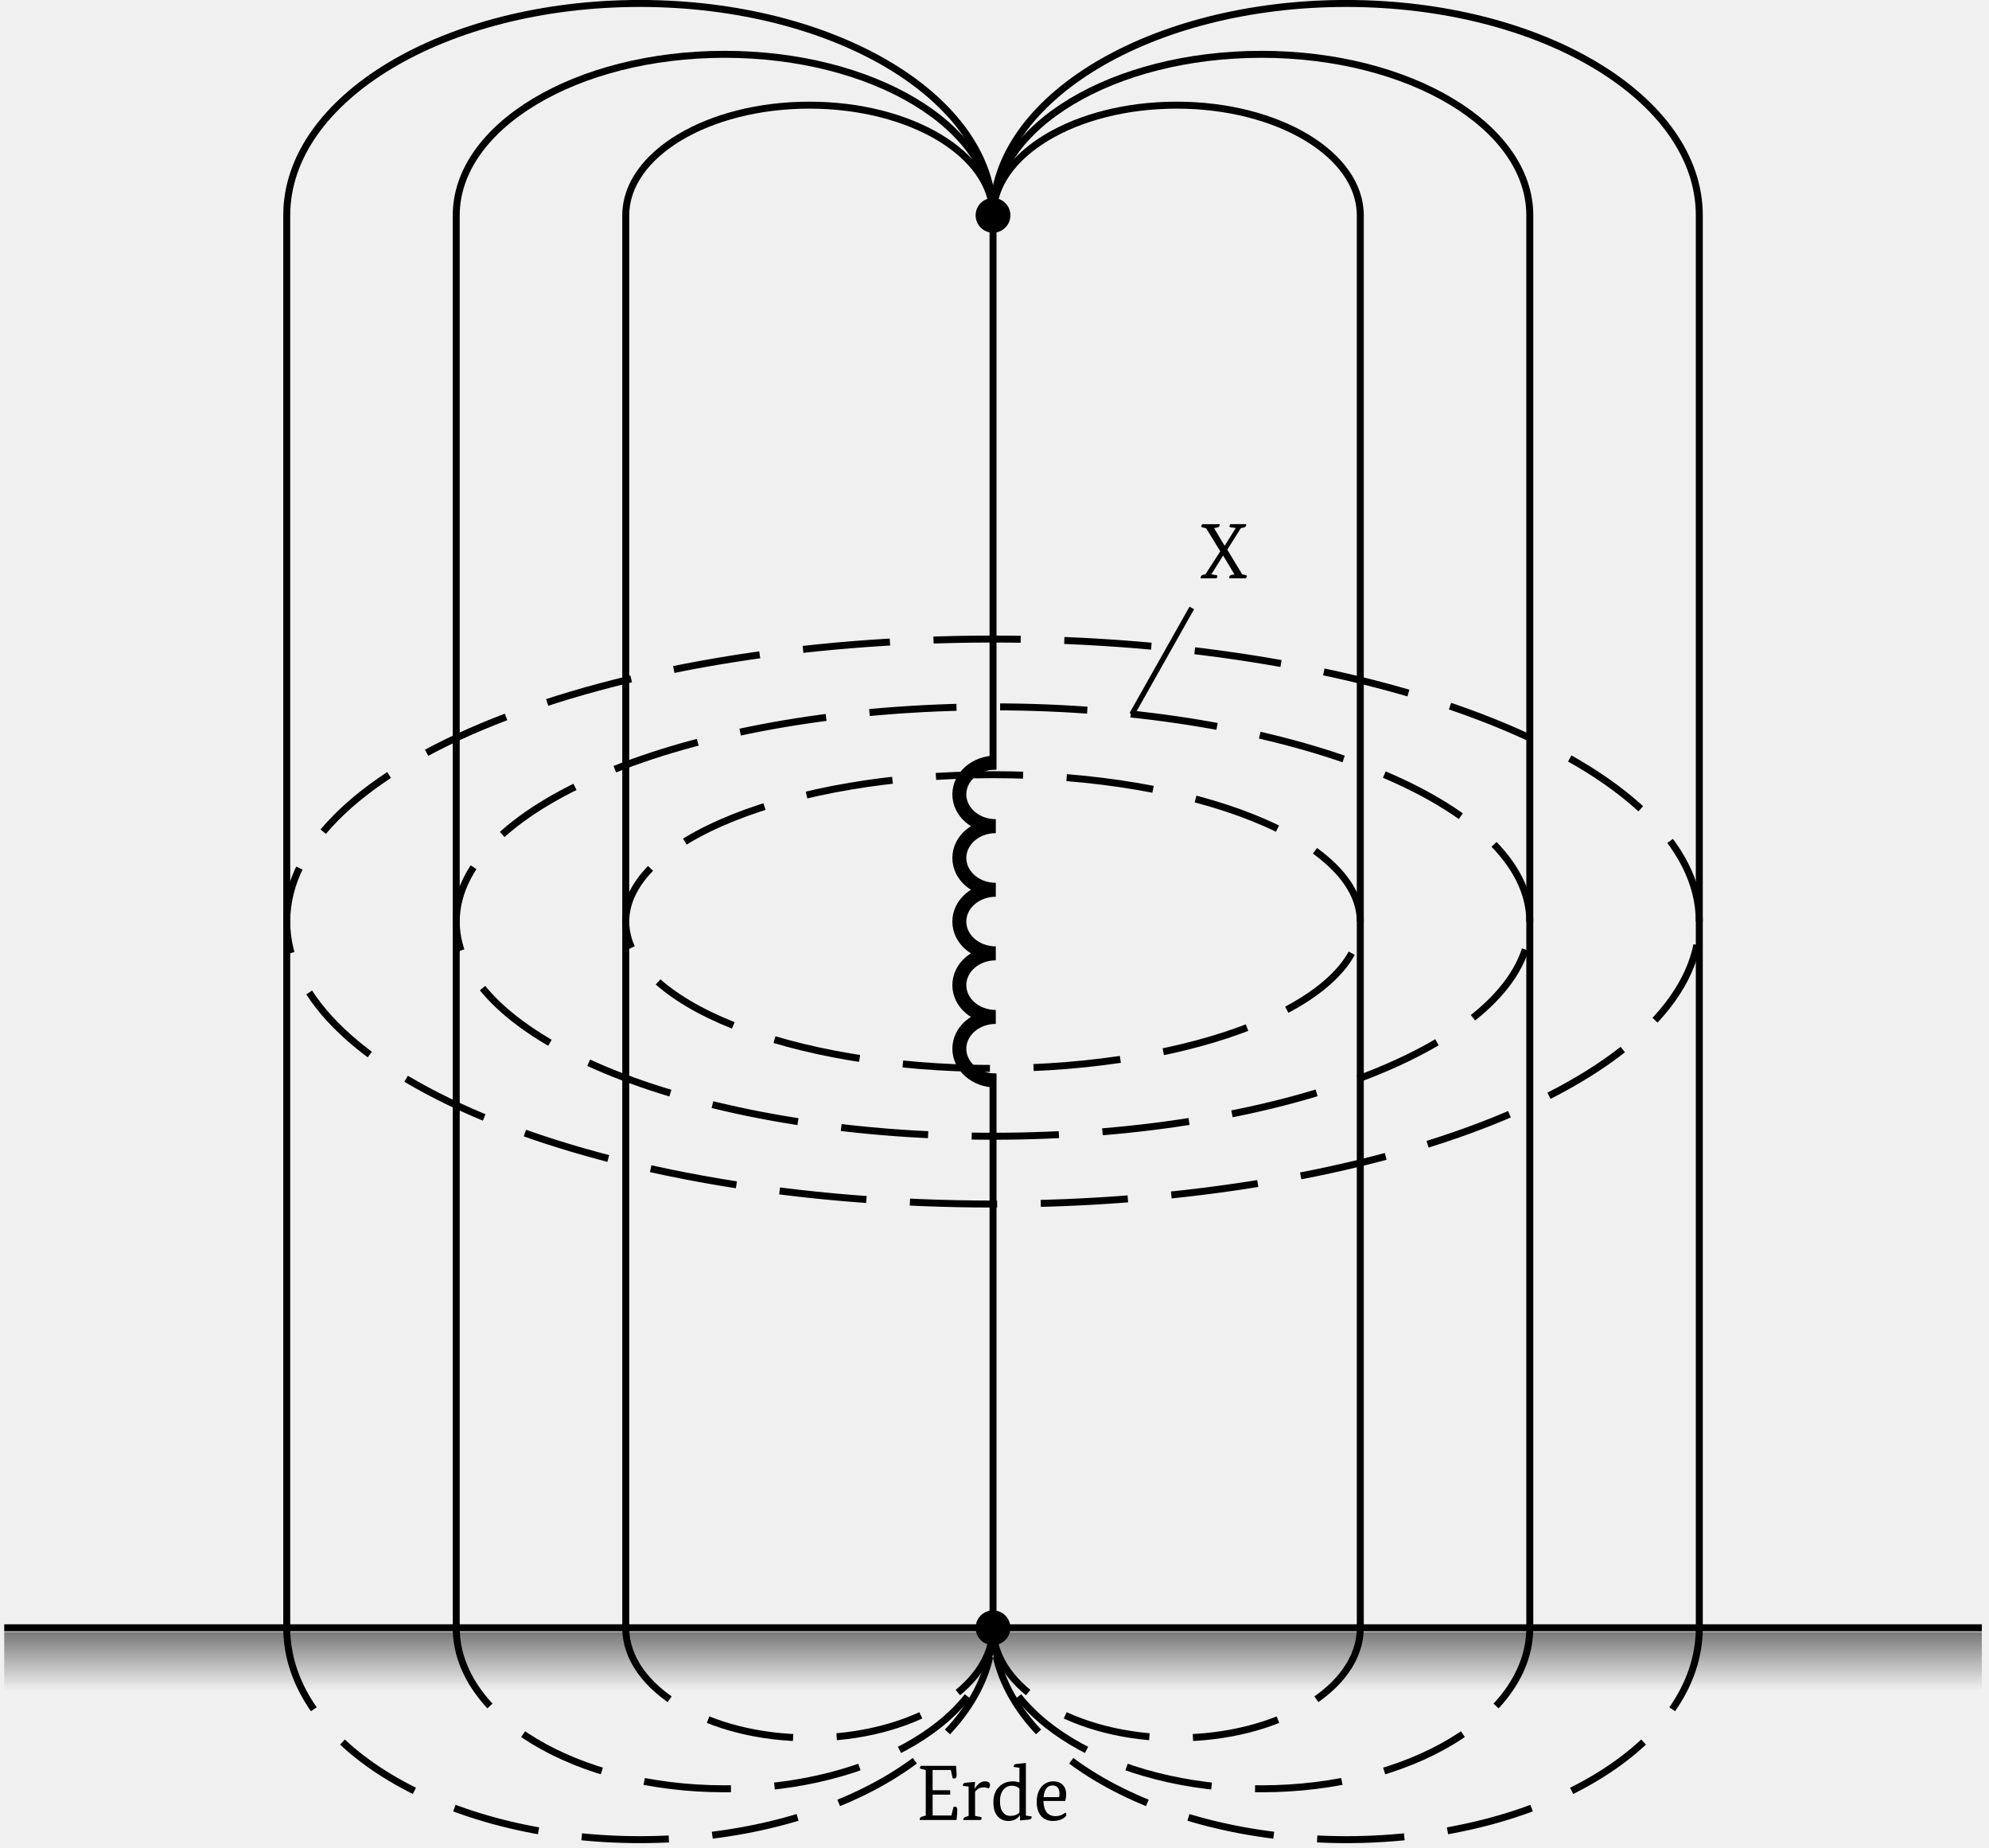
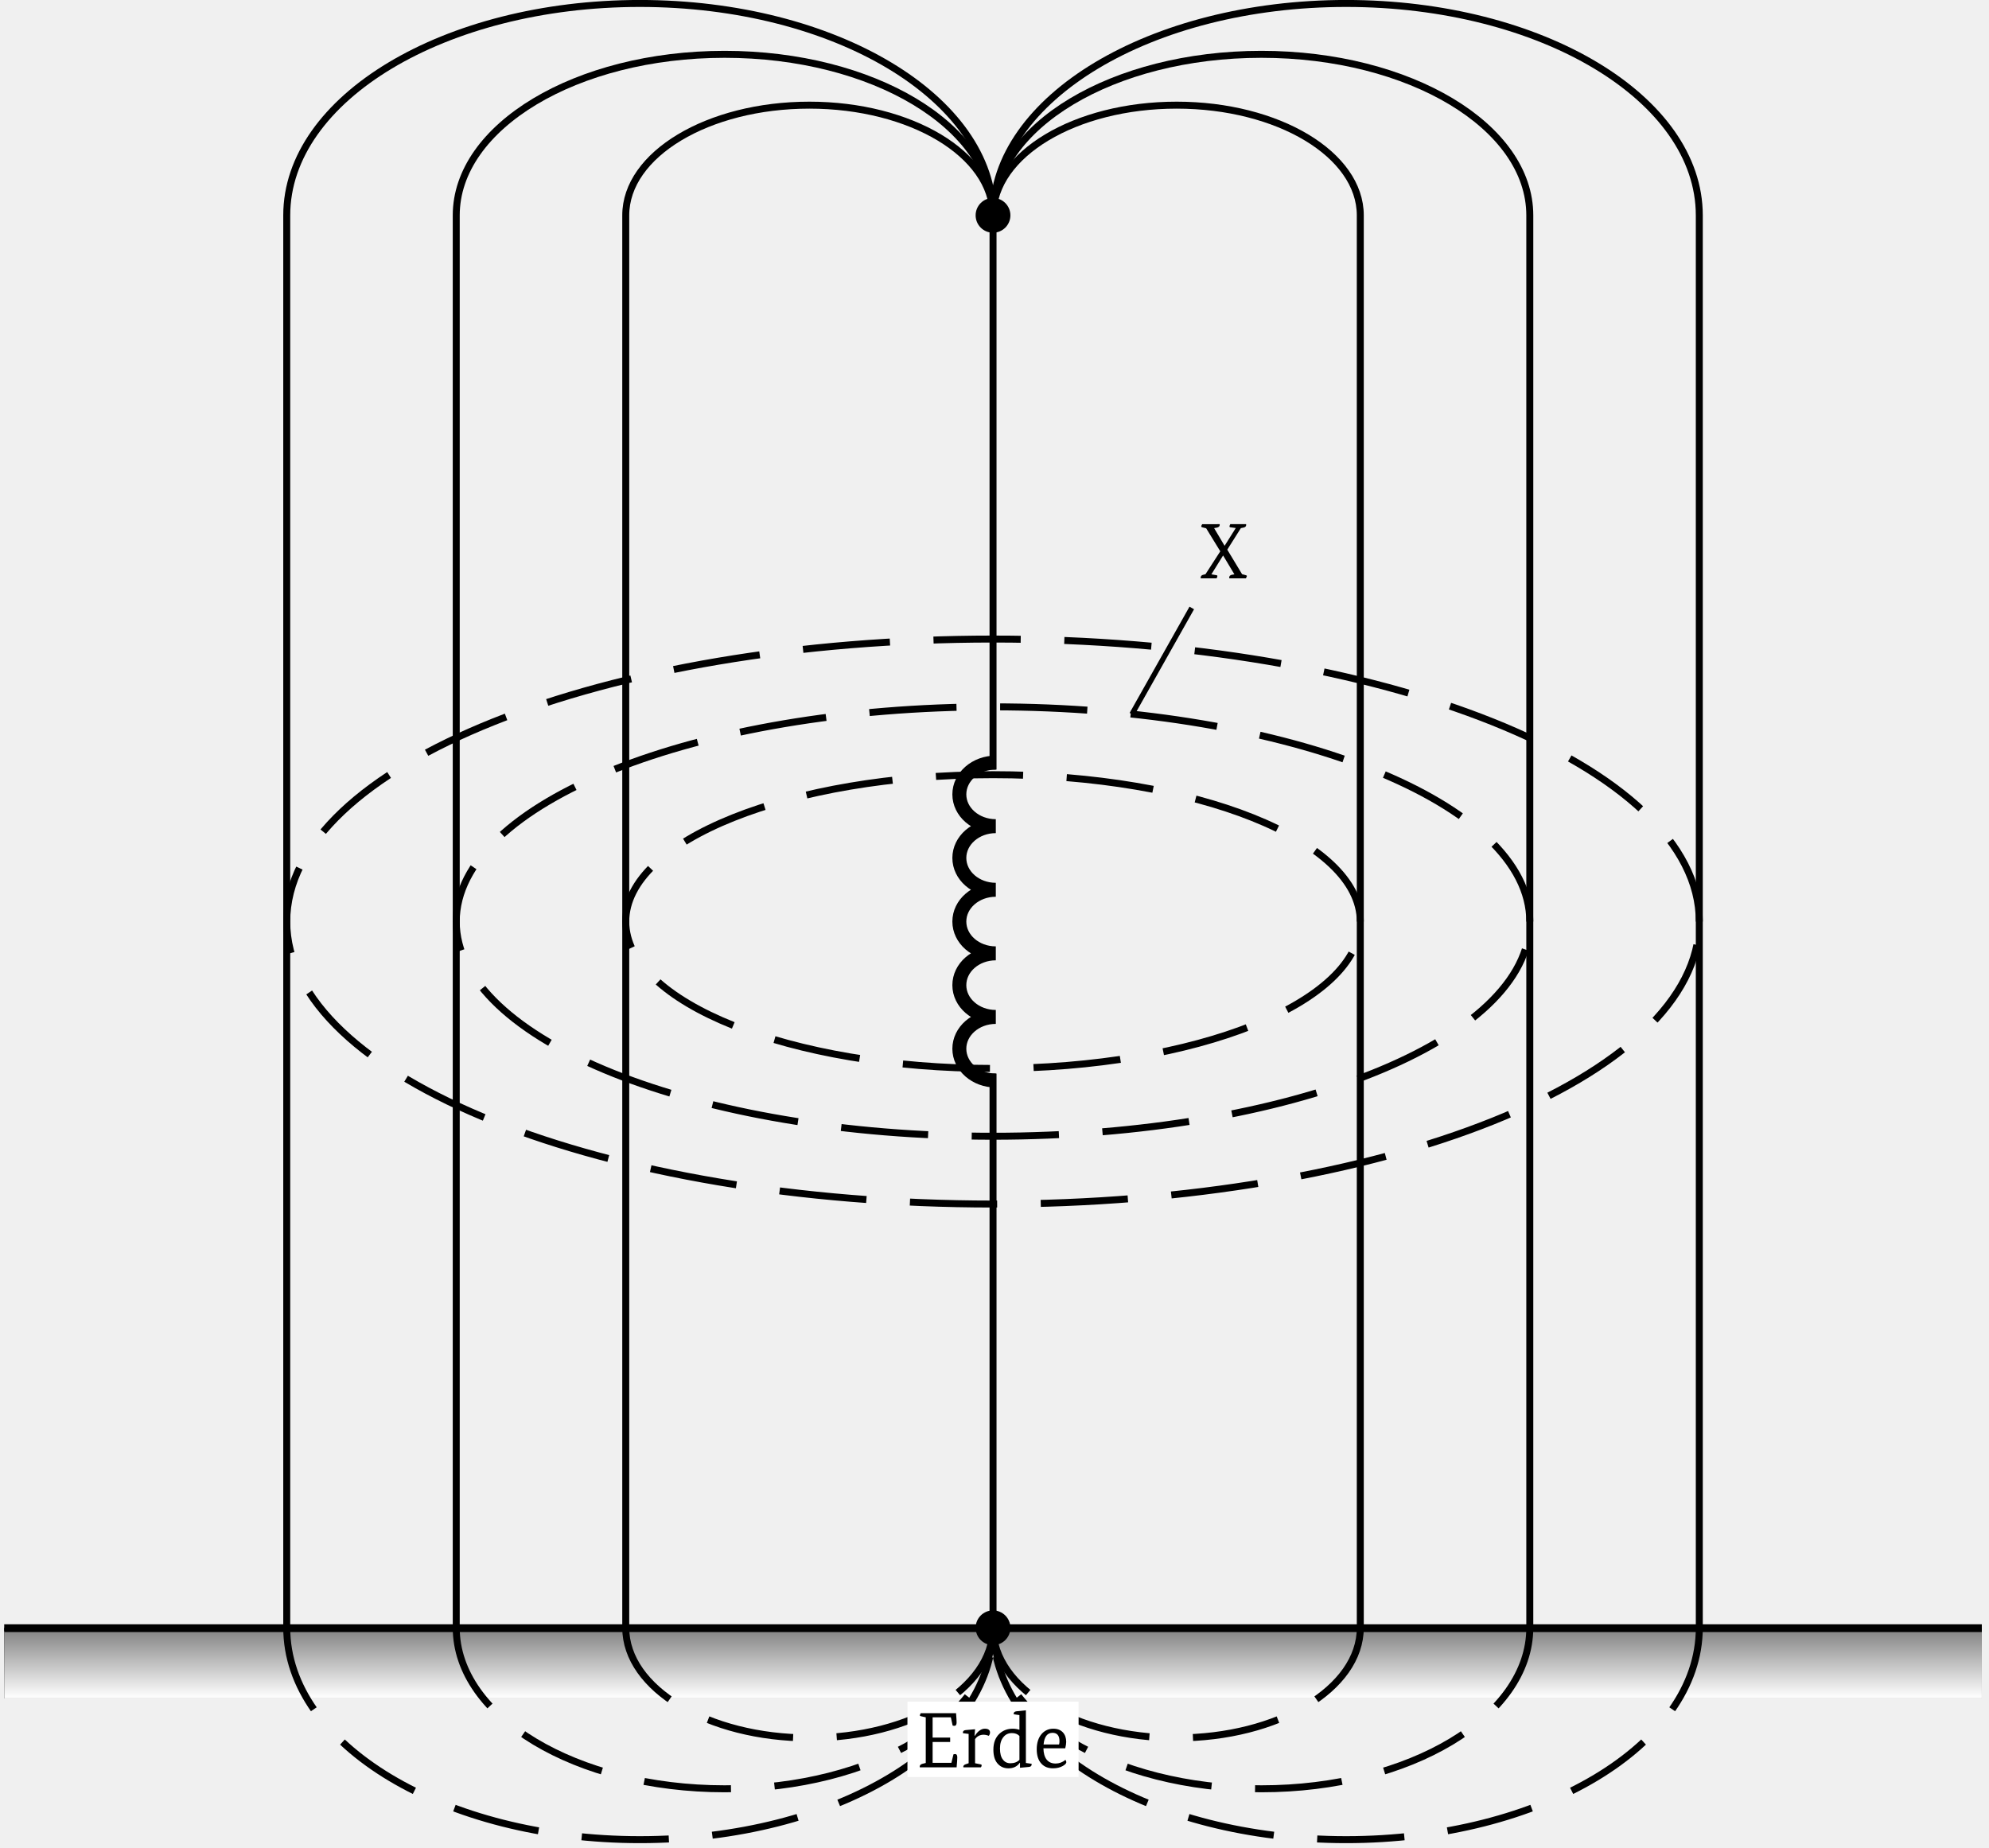
- <svg xmlns="http://www.w3.org/2000/svg" xmlns:xlink="http://www.w3.org/1999/xlink" width="226.662" height="210.529" version="1.1" id="svg361">
-   <defs id="defs287">
-     <linearGradient id="linearGradient1227">
-       <stop style="stop-color:#000000;stop-opacity:0.501;" offset="0" id="stop1223" />
-       <stop style="stop-color:#000000;stop-opacity:0;" offset="1" id="stop1225" />
-     </linearGradient>
+ <svg xmlns="http://www.w3.org/2000/svg" xmlns:xlink="http://www.w3.org/1999/xlink" width="226.662" height="210.529">
+   <defs>
    <clipPath id="a">
-       <path d="M.086 185h226.156v1H.086Zm0 0" id="path2" />
+       <path d="M.086 185h226.156v1H.086Zm0 0" />
    </clipPath>
    <clipPath id="b">
-       <path d="M.086 185H226v9H.086Zm0 0" id="path5" />
+       <path d="M.086 185H226v9H.086Zm0 0" />
    </clipPath>
    <clipPath id="c">
-       <path d="M.48 186h225.364v7.566H.48Zm0 0" id="path8" />
+       <path d="M.48 186h225.364v7.566H.48Zm0 0" />
    </clipPath>
    <clipPath id="e">
-       <path d="M101 174h85v36.059h-85Zm0 0" id="path11" />
+       <path d="M101 174h85v36.059h-85Zm0 0" />
    </clipPath>
    <clipPath id="f">
-       <path d="M40 174h85v36.059H40Zm0 0" id="path14" />
+       <path d="M40 174h85v36.059H40Zm0 0" />
    </clipPath>
    <clipPath id="g">
-       <path d="M101 174h104v36.059H101Zm0 0" id="path17" />
+       <path d="M101 174h104v36.059H101Zm0 0" />
    </clipPath>
    <clipPath id="h">
-       <path d="M21 174h104v36.059H21Zm0 0" id="path20" />
+       <path d="M21 174h104v36.059H21Zm0 0" />
    </clipPath>
    <path id="i" d="M2.203-6.172a.2.2 0 0 1 .016.078q-.001.236-.313.313l-.328.062 1.188 2h.015l1.266-2.015-.594-.079c-.086-.007-.125-.046-.125-.109q0-.075.094-.25h1.797c.008.024.015.047.015.078q0 .253-.312.313l-.297.062-1.547 2.453L4.766-.469l.422.11q.124.034.125.093c0 .032-.04.121-.11.266h-1.89a.16.16 0 0 1-.016-.078c0-.176.101-.285.312-.328l.282-.047-1.282-2.14h-.015L1.266-.454l.562.094q.124.017.125.093A.6.6 0 0 1 1.86 0H.047v-.078q0-.264.297-.328l.25-.063 1.687-2.61-1.61-2.624-.437-.11C.148-5.831.11-5.866.11-5.921q0-.075.11-.25Zm0 0" />
    <path id="j" d="M1.094-.5v-5.203l-.547-.125c-.086-.02-.125-.05-.125-.094q0-.075.094-.25h4.03c.04.5.063.852.063 1.047 0 .262-.086.39-.25.39a.6.6 0 0 1-.203-.03l-.203-.938H1.875v2.312h2v.5h-2v2.375h2.14l.235-.968a.7.7 0 0 1 .203-.032q.234 0 .234.375 0 .363-.078 1.141H.422a.16.16 0 0 1-.016-.078Q.404-.324.72-.406Zm0 0" />
    <path id="k" d="M.906-.469v-3.343l-.64-.079a.2.2 0 0 1-.016-.078q0-.246.328-.281l1.063-.094-.063.75h.031c.352-.539.735-.812 1.141-.812q.593.002.594.437 0 .188-.14.375a1.6 1.6 0 0 0-.595-.125q-.61.001-.968.5v2.75l.625.125q.124.017.125.11A.35.35 0 0 1 2.297 0H.312a.1.1 0 0 1-.015-.062c0-.133.094-.235.281-.297Zm0 0" />
    <path id="l" d="M3.422-.516H3.39Q2.95.11 2.109.11 1.39.11.938-.359C.57-.723.39-1.273.39-2.016q0-1.183.703-1.828.609-.562 1.5-.562.404.001.765.125v-1.672l-.64-.094a.1.1 0 0 1-.016-.062q0-.246.328-.282L4.094-6.5v6l.656.094v.078q0 .252-.328.281l-1 .094Zm-1.094.047q.657 0 1.031-.39v-2.72q-.315-.327-.859-.327-.597.002-.953.437c-.274.324-.406.762-.406 1.313q-.001.86.343 1.281.311.408.844.406m0 0" />
    <path id="m" d="M1.156-2.172q.012.845.375 1.297.359.439 1.016.438c.394 0 .765-.133 1.11-.407q.092.064.109.25-.001.205-.407.438Q2.89.109 2.25.109 1.434.111.953-.39.391-.965.391-2.062.39-3.173.969-3.828q.527-.576 1.312-.578.702 0 1.094.422.375.41.375 1.078c0 .199-.04.445-.11.734Zm1.032-1.765q-.892.002-1.016 1.328h1.766q.046-.171.046-.375 0-.951-.796-.953m0 0" />
    <linearGradient id="d" x1="0" x2="0" y1="25.002" y2="74.998" gradientTransform="matrix(4.50783 0 0 -.16099 -112.229 197.59)" gradientUnits="userSpaceOnUse">
-       <stop offset="0" stop-color="#FFF" id="stop28" />
-       <stop offset=".008" stop-color="#FEFEFE" id="stop30" />
-       <stop offset=".016" stop-color="#FDFDFD" id="stop32" />
-       <stop offset=".023" stop-color="#FDFDFD" id="stop34" />
-       <stop offset=".031" stop-color="#FCFCFC" id="stop36" />
-       <stop offset=".039" stop-color="#FBFBFB" id="stop38" />
-       <stop offset=".047" stop-color="#FAFAFA" id="stop40" />
-       <stop offset=".055" stop-color="#F9F9F9" id="stop42" />
-       <stop offset=".063" stop-color="#F8F8F8" id="stop44" />
-       <stop offset=".07" stop-color="#F7F7F7" id="stop46" />
-       <stop offset=".078" stop-color="#F6F6F6" id="stop48" />
-       <stop offset=".086" stop-color="#F5F5F5" id="stop50" />
-       <stop offset=".094" stop-color="#F4F4F4" id="stop52" />
-       <stop offset=".102" stop-color="#F3F3F3" id="stop54" />
-       <stop offset=".109" stop-color="#F2F2F2" id="stop56" />
-       <stop offset=".117" stop-color="#F1F1F1" id="stop58" />
-       <stop offset=".125" stop-color="#F0F0F0" id="stop60" />
-       <stop offset=".133" stop-color="#EFEFEF" id="stop62" />
-       <stop offset=".141" stop-color="#EEE" id="stop64" />
-       <stop offset=".148" stop-color="#EDEDED" id="stop66" />
-       <stop offset=".156" stop-color="#ECECEC" id="stop68" />
-       <stop offset=".164" stop-color="#EBEBEB" id="stop70" />
-       <stop offset=".172" stop-color="#EAEAEA" id="stop72" />
-       <stop offset=".18" stop-color="#E9E9E9" id="stop74" />
-       <stop offset=".188" stop-color="#E8E8E8" id="stop76" />
-       <stop offset=".195" stop-color="#E7E7E7" id="stop78" />
-       <stop offset=".203" stop-color="#E6E6E6" id="stop80" />
-       <stop offset=".211" stop-color="#E5E5E5" id="stop82" />
-       <stop offset=".219" stop-color="#E4E4E4" id="stop84" />
-       <stop offset=".227" stop-color="#E3E3E3" id="stop86" />
-       <stop offset=".234" stop-color="#E2E2E2" id="stop88" />
-       <stop offset=".242" stop-color="#E1E1E1" id="stop90" />
-       <stop offset=".25" stop-color="#E0E0E0" id="stop92" />
-       <stop offset=".258" stop-color="#DFDFDF" id="stop94" />
-       <stop offset=".266" stop-color="#DEDEDE" id="stop96" />
-       <stop offset=".273" stop-color="#DDD" id="stop98" />
-       <stop offset=".281" stop-color="#DCDCDC" id="stop100" />
-       <stop offset=".289" stop-color="#DBDBDB" id="stop102" />
-       <stop offset=".297" stop-color="#DADADA" id="stop104" />
-       <stop offset=".305" stop-color="#D9D9D9" id="stop106" />
-       <stop offset=".313" stop-color="#D8D8D8" id="stop108" />
-       <stop offset=".32" stop-color="#D7D7D7" id="stop110" />
-       <stop offset=".328" stop-color="#D6D6D6" id="stop112" />
-       <stop offset=".336" stop-color="#D5D5D5" id="stop114" />
-       <stop offset=".344" stop-color="#D4D4D4" id="stop116" />
-       <stop offset=".352" stop-color="#D3D3D3" id="stop118" />
-       <stop offset=".359" stop-color="#D2D2D2" id="stop120" />
-       <stop offset=".367" stop-color="#D1D1D1" id="stop122" />
-       <stop offset=".375" stop-color="#D0D0D0" id="stop124" />
-       <stop offset=".383" stop-color="#CFCFCF" id="stop126" />
-       <stop offset=".391" stop-color="#CECECE" id="stop128" />
-       <stop offset=".398" stop-color="#CDCDCD" id="stop130" />
-       <stop offset=".406" stop-color="#CCC" id="stop132" />
-       <stop offset=".414" stop-color="#CBCBCB" id="stop134" />
-       <stop offset=".422" stop-color="#CACACA" id="stop136" />
-       <stop offset=".43" stop-color="#C9C9C9" id="stop138" />
-       <stop offset=".438" stop-color="#C8C8C8" id="stop140" />
-       <stop offset=".445" stop-color="#C7C7C7" id="stop142" />
-       <stop offset=".453" stop-color="#C6C6C6" id="stop144" />
-       <stop offset=".461" stop-color="#C5C5C5" id="stop146" />
-       <stop offset=".469" stop-color="#C4C4C4" id="stop148" />
-       <stop offset=".477" stop-color="#C3C3C3" id="stop150" />
-       <stop offset=".484" stop-color="#C2C2C2" id="stop152" />
-       <stop offset=".492" stop-color="#C1C1C1" id="stop154" />
-       <stop offset=".5" stop-color="silver" id="stop156" />
-       <stop offset=".508" stop-color="#BFBFBF" id="stop158" />
-       <stop offset=".516" stop-color="#BEBEBE" id="stop160" />
-       <stop offset=".523" stop-color="#BDBDBD" id="stop162" />
-       <stop offset=".531" stop-color="#BCBCBC" id="stop164" />
-       <stop offset=".539" stop-color="#BBB" id="stop166" />
-       <stop offset=".547" stop-color="#BABABA" id="stop168" />
-       <stop offset=".555" stop-color="#B9B9B9" id="stop170" />
-       <stop offset=".563" stop-color="#B8B8B8" id="stop172" />
-       <stop offset=".57" stop-color="#B7B7B7" id="stop174" />
-       <stop offset=".578" stop-color="#B6B6B6" id="stop176" />
-       <stop offset=".586" stop-color="#B5B5B5" id="stop178" />
-       <stop offset=".594" stop-color="#B4B4B4" id="stop180" />
-       <stop offset=".602" stop-color="#B3B3B3" id="stop182" />
-       <stop offset=".609" stop-color="#B2B2B2" id="stop184" />
-       <stop offset=".617" stop-color="#B1B1B1" id="stop186" />
-       <stop offset=".625" stop-color="#B0B0B0" id="stop188" />
-       <stop offset=".633" stop-color="#AFAFAF" id="stop190" />
-       <stop offset=".641" stop-color="#AEAEAE" id="stop192" />
-       <stop offset=".648" stop-color="#ADADAD" id="stop194" />
-       <stop offset=".656" stop-color="#ACACAC" id="stop196" />
-       <stop offset=".664" stop-color="#ABABAB" id="stop198" />
-       <stop offset=".672" stop-color="#AAA" id="stop200" />
-       <stop offset=".68" stop-color="#A9A9A9" id="stop202" />
-       <stop offset=".688" stop-color="#A8A8A8" id="stop204" />
-       <stop offset=".695" stop-color="#A7A7A7" id="stop206" />
-       <stop offset=".703" stop-color="#A6A6A6" id="stop208" />
-       <stop offset=".711" stop-color="#A5A5A5" id="stop210" />
-       <stop offset=".719" stop-color="#A4A4A4" id="stop212" />
-       <stop offset=".727" stop-color="#A3A3A3" id="stop214" />
-       <stop offset=".734" stop-color="#A2A2A2" id="stop216" />
-       <stop offset=".742" stop-color="#A1A1A1" id="stop218" />
-       <stop offset=".75" stop-color="#A0A0A0" id="stop220" />
-       <stop offset=".758" stop-color="#9F9F9F" id="stop222" />
-       <stop offset=".766" stop-color="#9E9E9E" id="stop224" />
-       <stop offset=".773" stop-color="#9D9D9D" id="stop226" />
-       <stop offset=".781" stop-color="#9C9C9C" id="stop228" />
-       <stop offset=".789" stop-color="#9B9B9B" id="stop230" />
-       <stop offset=".797" stop-color="#9A9A9A" id="stop232" />
-       <stop offset=".805" stop-color="#999" id="stop234" />
-       <stop offset=".813" stop-color="#989898" id="stop236" />
-       <stop offset=".82" stop-color="#979797" id="stop238" />
-       <stop offset=".828" stop-color="#969696" id="stop240" />
-       <stop offset=".836" stop-color="#959595" id="stop242" />
-       <stop offset=".844" stop-color="#949494" id="stop244" />
-       <stop offset=".852" stop-color="#939393" id="stop246" />
-       <stop offset=".859" stop-color="#929292" id="stop248" />
-       <stop offset=".867" stop-color="#919191" id="stop250" />
-       <stop offset=".875" stop-color="#909090" id="stop252" />
-       <stop offset=".883" stop-color="#8F8F8F" id="stop254" />
-       <stop offset=".891" stop-color="#8E8E8E" id="stop256" />
-       <stop offset=".898" stop-color="#8D8D8D" id="stop258" />
-       <stop offset=".906" stop-color="#8C8C8C" id="stop260" />
-       <stop offset=".914" stop-color="#8B8B8B" id="stop262" />
-       <stop offset=".922" stop-color="#8A8A8A" id="stop264" />
-       <stop offset=".93" stop-color="#898989" id="stop266" />
-       <stop offset=".938" stop-color="#888" id="stop268" />
-       <stop offset=".945" stop-color="#878787" id="stop270" />
-       <stop offset=".953" stop-color="#868686" id="stop272" />
-       <stop offset=".961" stop-color="#858585" id="stop274" />
-       <stop offset=".969" stop-color="#848484" id="stop276" />
-       <stop offset=".977" stop-color="#838383" id="stop278" />
-       <stop offset=".984" stop-color="#828282" id="stop280" />
-       <stop offset=".992" stop-color="#818181" id="stop282" />
-       <stop offset="1" stop-color="gray" id="stop284" />
+       <stop offset="0" stop-color="#FFF" />
+       <stop offset=".008" stop-color="#FEFEFE" />
+       <stop offset=".016" stop-color="#FDFDFD" />
+       <stop offset=".023" stop-color="#FDFDFD" />
+       <stop offset=".031" stop-color="#FCFCFC" />
+       <stop offset=".039" stop-color="#FBFBFB" />
+       <stop offset=".047" stop-color="#FAFAFA" />
+       <stop offset=".055" stop-color="#F9F9F9" />
+       <stop offset=".063" stop-color="#F8F8F8" />
+       <stop offset=".07" stop-color="#F7F7F7" />
+       <stop offset=".078" stop-color="#F6F6F6" />
+       <stop offset=".086" stop-color="#F5F5F5" />
+       <stop offset=".094" stop-color="#F4F4F4" />
+       <stop offset=".102" stop-color="#F3F3F3" />
+       <stop offset=".109" stop-color="#F2F2F2" />
+       <stop offset=".117" stop-color="#F1F1F1" />
+       <stop offset=".125" stop-color="#F0F0F0" />
+       <stop offset=".133" stop-color="#EFEFEF" />
+       <stop offset=".141" stop-color="#EEE" />
+       <stop offset=".148" stop-color="#EDEDED" />
+       <stop offset=".156" stop-color="#ECECEC" />
+       <stop offset=".164" stop-color="#EBEBEB" />
+       <stop offset=".172" stop-color="#EAEAEA" />
+       <stop offset=".18" stop-color="#E9E9E9" />
+       <stop offset=".188" stop-color="#E8E8E8" />
+       <stop offset=".195" stop-color="#E7E7E7" />
+       <stop offset=".203" stop-color="#E6E6E6" />
+       <stop offset=".211" stop-color="#E5E5E5" />
+       <stop offset=".219" stop-color="#E4E4E4" />
+       <stop offset=".227" stop-color="#E3E3E3" />
+       <stop offset=".234" stop-color="#E2E2E2" />
+       <stop offset=".242" stop-color="#E1E1E1" />
+       <stop offset=".25" stop-color="#E0E0E0" />
+       <stop offset=".258" stop-color="#DFDFDF" />
+       <stop offset=".266" stop-color="#DEDEDE" />
+       <stop offset=".273" stop-color="#DDD" />
+       <stop offset=".281" stop-color="#DCDCDC" />
+       <stop offset=".289" stop-color="#DBDBDB" />
+       <stop offset=".297" stop-color="#DADADA" />
+       <stop offset=".305" stop-color="#D9D9D9" />
+       <stop offset=".313" stop-color="#D8D8D8" />
+       <stop offset=".32" stop-color="#D7D7D7" />
+       <stop offset=".328" stop-color="#D6D6D6" />
+       <stop offset=".336" stop-color="#D5D5D5" />
+       <stop offset=".344" stop-color="#D4D4D4" />
+       <stop offset=".352" stop-color="#D3D3D3" />
+       <stop offset=".359" stop-color="#D2D2D2" />
+       <stop offset=".367" stop-color="#D1D1D1" />
+       <stop offset=".375" stop-color="#D0D0D0" />
+       <stop offset=".383" stop-color="#CFCFCF" />
+       <stop offset=".391" stop-color="#CECECE" />
+       <stop offset=".398" stop-color="#CDCDCD" />
+       <stop offset=".406" stop-color="#CCC" />
+       <stop offset=".414" stop-color="#CBCBCB" />
+       <stop offset=".422" stop-color="#CACACA" />
+       <stop offset=".43" stop-color="#C9C9C9" />
+       <stop offset=".438" stop-color="#C8C8C8" />
+       <stop offset=".445" stop-color="#C7C7C7" />
+       <stop offset=".453" stop-color="#C6C6C6" />
+       <stop offset=".461" stop-color="#C5C5C5" />
+       <stop offset=".469" stop-color="#C4C4C4" />
+       <stop offset=".477" stop-color="#C3C3C3" />
+       <stop offset=".484" stop-color="#C2C2C2" />
+       <stop offset=".492" stop-color="#C1C1C1" />
+       <stop offset=".5" stop-color="silver" />
+       <stop offset=".508" stop-color="#BFBFBF" />
+       <stop offset=".516" stop-color="#BEBEBE" />
+       <stop offset=".523" stop-color="#BDBDBD" />
+       <stop offset=".531" stop-color="#BCBCBC" />
+       <stop offset=".539" stop-color="#BBB" />
+       <stop offset=".547" stop-color="#BABABA" />
+       <stop offset=".555" stop-color="#B9B9B9" />
+       <stop offset=".563" stop-color="#B8B8B8" />
+       <stop offset=".57" stop-color="#B7B7B7" />
+       <stop offset=".578" stop-color="#B6B6B6" />
+       <stop offset=".586" stop-color="#B5B5B5" />
+       <stop offset=".594" stop-color="#B4B4B4" />
+       <stop offset=".602" stop-color="#B3B3B3" />
+       <stop offset=".609" stop-color="#B2B2B2" />
+       <stop offset=".617" stop-color="#B1B1B1" />
+       <stop offset=".625" stop-color="#B0B0B0" />
+       <stop offset=".633" stop-color="#AFAFAF" />
+       <stop offset=".641" stop-color="#AEAEAE" />
+       <stop offset=".648" stop-color="#ADADAD" />
+       <stop offset=".656" stop-color="#ACACAC" />
+       <stop offset=".664" stop-color="#ABABAB" />
+       <stop offset=".672" stop-color="#AAA" />
+       <stop offset=".68" stop-color="#A9A9A9" />
+       <stop offset=".688" stop-color="#A8A8A8" />
+       <stop offset=".695" stop-color="#A7A7A7" />
+       <stop offset=".703" stop-color="#A6A6A6" />
+       <stop offset=".711" stop-color="#A5A5A5" />
+       <stop offset=".719" stop-color="#A4A4A4" />
+       <stop offset=".727" stop-color="#A3A3A3" />
+       <stop offset=".734" stop-color="#A2A2A2" />
+       <stop offset=".742" stop-color="#A1A1A1" />
+       <stop offset=".75" stop-color="#A0A0A0" />
+       <stop offset=".758" stop-color="#9F9F9F" />
+       <stop offset=".766" stop-color="#9E9E9E" />
+       <stop offset=".773" stop-color="#9D9D9D" />
+       <stop offset=".781" stop-color="#9C9C9C" />
+       <stop offset=".789" stop-color="#9B9B9B" />
+       <stop offset=".797" stop-color="#9A9A9A" />
+       <stop offset=".805" stop-color="#999" />
+       <stop offset=".813" stop-color="#989898" />
+       <stop offset=".82" stop-color="#979797" />
+       <stop offset=".828" stop-color="#969696" />
+       <stop offset=".836" stop-color="#959595" />
+       <stop offset=".844" stop-color="#949494" />
+       <stop offset=".852" stop-color="#939393" />
+       <stop offset=".859" stop-color="#929292" />
+       <stop offset=".867" stop-color="#919191" />
+       <stop offset=".875" stop-color="#909090" />
+       <stop offset=".883" stop-color="#8F8F8F" />
+       <stop offset=".891" stop-color="#8E8E8E" />
+       <stop offset=".898" stop-color="#8D8D8D" />
+       <stop offset=".906" stop-color="#8C8C8C" />
+       <stop offset=".914" stop-color="#8B8B8B" />
+       <stop offset=".922" stop-color="#8A8A8A" />
+       <stop offset=".93" stop-color="#898989" />
+       <stop offset=".938" stop-color="#888" />
+       <stop offset=".945" stop-color="#878787" />
+       <stop offset=".953" stop-color="#868686" />
+       <stop offset=".961" stop-color="#858585" />
+       <stop offset=".969" stop-color="#848484" />
+       <stop offset=".977" stop-color="#838383" />
+       <stop offset=".984" stop-color="#828282" />
+       <stop offset=".992" stop-color="#818181" />
+       <stop offset="1" stop-color="gray" />
    </linearGradient>
-     <linearGradient xlink:href="#linearGradient1227" id="linearGradient1229" x1="113.753" y1="185.956" x2="113.753" y2="192.662" gradientUnits="userSpaceOnUse" />
  </defs>
-   <g clip-path="url(#a)" id="g291">
-     <path fill="none" stroke="#000" stroke-miterlimit="10" stroke-width=".795" d="M.48 185.516h225.364" id="path289" />
-   </g>
-   <g clip-path="url(#c)" id="g299" style="fill-opacity:1;fill:url(#linearGradient1229)">
-     <path fill="url(#d)" d="M.48 193.566v-8.05h225.364v8.05Zm0 0" id="path297" style="fill-opacity:1;fill:url(#linearGradient1229)" />
-   </g>
-   <path fill="none" stroke="#000" stroke-miterlimit="10" stroke-width=".795" d="M113.164 185.516v-63.164m0-34.645V24.543" id="path301" />
-   <path stroke="#000" stroke-miterlimit="10" stroke-width=".795" d="M114.746 185.516a1.583 1.583 0 1 0-3.166.001 1.583 1.583 0 0 0 3.166-.001Zm0 0" id="path303" />
-   <path fill="none" stroke="#000" stroke-linejoin="bevel" stroke-miterlimit="10" stroke-width="1.59" d="M113.48 123.148c-2.296 0-4.156-1.625-4.156-3.625s1.86-3.625 4.156-3.625c-2.296 0-4.156-1.62-4.156-3.62 0-2.005 1.86-3.626 4.156-3.626-2.296 0-4.156-1.62-4.156-3.625 0-2 1.86-3.62 4.156-3.62-2.296 0-4.156-1.626-4.156-3.626s1.86-3.625 4.156-3.625c-2.296 0-4.156-1.62-4.156-3.62 0-2.005 1.86-3.626 4.156-3.626" id="path305" />
-   <path stroke="#000" stroke-miterlimit="10" stroke-width=".795" d="M114.746 24.543c0-.875-.71-1.586-1.582-1.586a1.584 1.584 0 1 0 1.582 1.586Zm0 0" id="path307" />
-   <path fill="none" stroke="#000" stroke-miterlimit="10" stroke-width=".795" d="M113.164 24.543c0-6.938 9.367-12.559 20.926-12.559 11.555 0 20.926 5.621 20.926 12.559v160.973" id="path309" />
-   <path fill="none" stroke="#000" stroke-dasharray="9.941 4.97" stroke-miterlimit="10" stroke-width=".795" d="M155.016 185.516c0 6.933-9.368 12.554-20.926 12.554-11.559 0-20.926-5.62-20.926-12.554" id="path311" />
-   <path fill="none" stroke="#000" stroke-miterlimit="10" stroke-width=".795" d="M113.164 24.543c0-6.938-9.371-12.559-20.93-12.559-11.554 0-20.925 5.621-20.925 12.559v160.973" id="path313" />
-   <path fill="none" stroke="#000" stroke-dasharray="9.941 4.97" stroke-miterlimit="10" stroke-width=".795" d="M71.309 185.516c0 6.933 9.37 12.554 20.925 12.554 11.559 0 20.926-5.62 20.926-12.554" id="path315" />
-   <path fill="none" stroke="#000" stroke-miterlimit="10" stroke-width=".795" d="M113.164 24.543c0-10.137 13.691-18.352 30.582-18.352 16.895 0 30.586 8.215 30.586 18.352v160.973" id="path317" />
-   <g clip-path="url(#e)" id="g321">
-     <path fill="none" stroke="#000" stroke-dasharray="9.941 4.97" stroke-miterlimit="10" stroke-width=".795" d="M174.332 185.516c0 10.136-13.691 18.351-30.586 18.351-16.89 0-30.582-8.215-30.582-18.351" id="path319" />
-   </g>
-   <path fill="none" stroke="#000" stroke-miterlimit="10" stroke-width=".795" d="M113.164 24.543c0-10.137-13.695-18.352-30.586-18.352-16.894 0-30.586 8.215-30.586 18.352v160.973" id="path323" />
-   <g clip-path="url(#f)" id="g327">
-     <path fill="none" stroke="#000" stroke-dasharray="9.941 4.97" stroke-miterlimit="10" stroke-width=".795" d="M51.992 185.516c0 10.136 13.692 18.351 30.586 18.351 16.89 0 30.586-8.215 30.586-18.351" id="path325" />
-   </g>
-   <path fill="none" stroke="#000" stroke-miterlimit="10" stroke-width=".795" d="M113.164 24.543c0-13.336 18.016-24.149 40.242-24.149 22.227 0 40.242 10.813 40.242 24.149v160.973" id="path329" />
-   <g clip-path="url(#g)" id="g333">
-     <path fill="none" stroke="#000" stroke-dasharray="9.941 4.97" stroke-miterlimit="10" stroke-width=".795" d="M193.648 185.516c0 13.336-18.015 24.148-40.242 24.148s-40.242-10.812-40.242-24.148" id="path331" />
-   </g>
-   <path fill="none" stroke="#000" stroke-miterlimit="10" stroke-width=".795" d="M113.164 24.543c0-13.336-18.02-24.149-40.246-24.149S32.676 11.207 32.676 24.543v160.973" id="path335" />
-   <g clip-path="url(#h)" id="g339">
-     <path fill="none" stroke="#000" stroke-dasharray="9.941 4.97" stroke-miterlimit="10" stroke-width=".795" d="M32.676 185.516c0 13.336 18.015 24.148 40.242 24.148s40.246-10.812 40.246-24.148" id="path337" />
-   </g>
-   <use xlink:href="#i" x="136.78" y="65.911" id="use341" />
-   <path fill="none" stroke="#000" stroke-miterlimit="10" stroke-width=".597" d="m128.992 81.395 6.82-12.106" id="path343" />
-   <path fill="none" stroke="#000" stroke-dasharray="9.941 4.97" stroke-miterlimit="10" stroke-width=".795" d="M155.016 105.027c0-9.246-18.739-16.738-41.852-16.738-23.117 0-41.855 7.492-41.855 16.738s18.738 16.743 41.855 16.743c23.113 0 41.852-7.497 41.852-16.743Zm0 0" id="path345" />
-   <path fill="none" stroke="#000" stroke-dasharray="9.941 4.97" stroke-miterlimit="10" stroke-width=".795" d="M174.332 105.027c0-13.511-27.387-24.468-61.168-24.468-33.785 0-61.172 10.957-61.172 24.468 0 13.516 27.387 24.47 61.172 24.47 33.781 0 61.168-10.954 61.168-24.47Zm0 0" id="path347" />
-   <path fill="none" stroke="#000" stroke-dasharray="9.941 4.97" stroke-miterlimit="10" stroke-width=".795" d="M193.648 105.027c0-17.78-36.035-32.195-80.484-32.195-44.453 0-80.488 14.414-80.488 32.195 0 17.782 36.035 32.196 80.488 32.196 44.45 0 80.484-14.414 80.484-32.196Zm0 0" id="path349" />
-   <use xlink:href="#j" x="104.404" y="201.424" id="use353" transform="translate(0,6)" />
-   <use xlink:href="#k" x="109.477" y="201.424" id="use355" transform="translate(0,6)" />
-   <use xlink:href="#l" x="112.814" y="201.424" id="use357" transform="translate(0,6)" />
-   <use xlink:href="#m" x="117.752" y="201.424" id="use359" transform="translate(0,6)" />
+   <g clip-path="url(#a)">
+     <path fill="none" stroke="#000" stroke-miterlimit="10" stroke-width=".795" d="M.48 185.516h225.364" />
+   </g>
+   <g clip-path="url(#b)">
+     <path d="M.48 185.516v8.05h225.364v-8.05Zm0 0" />
+   </g>
+   <g clip-path="url(#c)">
+     <path fill="url(#d)" d="M.48 193.566v-8.05h225.364v8.05Zm0 0" />
+   </g>
+   <path fill="none" stroke="#000" stroke-miterlimit="10" stroke-width=".795" d="M113.164 185.516v-63.164m0-34.645V24.543" />
+   <path stroke="#000" stroke-miterlimit="10" stroke-width=".795" d="M114.746 185.516a1.583 1.583 0 1 0-3.166.001 1.583 1.583 0 0 0 3.166-.001Zm0 0" />
+   <path fill="none" stroke="#000" stroke-linejoin="bevel" stroke-miterlimit="10" stroke-width="1.59" d="M113.48 123.148c-2.296 0-4.156-1.625-4.156-3.625s1.86-3.625 4.156-3.625c-2.296 0-4.156-1.62-4.156-3.62 0-2.005 1.86-3.626 4.156-3.626-2.296 0-4.156-1.62-4.156-3.625 0-2 1.86-3.62 4.156-3.62-2.296 0-4.156-1.626-4.156-3.626s1.86-3.625 4.156-3.625c-2.296 0-4.156-1.62-4.156-3.62 0-2.005 1.86-3.626 4.156-3.626" />
+   <path stroke="#000" stroke-miterlimit="10" stroke-width=".795" d="M114.746 24.543c0-.875-.71-1.586-1.582-1.586a1.584 1.584 0 1 0 1.582 1.586Zm0 0" />
+   <path fill="none" stroke="#000" stroke-miterlimit="10" stroke-width=".795" d="M113.164 24.543c0-6.938 9.367-12.559 20.926-12.559 11.555 0 20.926 5.621 20.926 12.559v160.973" />
+   <path fill="none" stroke="#000" stroke-dasharray="9.941 4.97" stroke-miterlimit="10" stroke-width=".795" d="M155.016 185.516c0 6.933-9.368 12.554-20.926 12.554-11.559 0-20.926-5.62-20.926-12.554" />
+   <path fill="none" stroke="#000" stroke-miterlimit="10" stroke-width=".795" d="M113.164 24.543c0-6.938-9.371-12.559-20.93-12.559-11.554 0-20.925 5.621-20.925 12.559v160.973" />
+   <path fill="none" stroke="#000" stroke-dasharray="9.941 4.97" stroke-miterlimit="10" stroke-width=".795" d="M71.309 185.516c0 6.933 9.37 12.554 20.925 12.554 11.559 0 20.926-5.62 20.926-12.554" />
+   <path fill="none" stroke="#000" stroke-miterlimit="10" stroke-width=".795" d="M113.164 24.543c0-10.137 13.691-18.352 30.582-18.352 16.895 0 30.586 8.215 30.586 18.352v160.973" />
+   <g clip-path="url(#e)">
+     <path fill="none" stroke="#000" stroke-dasharray="9.941 4.97" stroke-miterlimit="10" stroke-width=".795" d="M174.332 185.516c0 10.136-13.691 18.351-30.586 18.351-16.89 0-30.582-8.215-30.582-18.351" />
+   </g>
+   <path fill="none" stroke="#000" stroke-miterlimit="10" stroke-width=".795" d="M113.164 24.543c0-10.137-13.695-18.352-30.586-18.352-16.894 0-30.586 8.215-30.586 18.352v160.973" />
+   <g clip-path="url(#f)">
+     <path fill="none" stroke="#000" stroke-dasharray="9.941 4.97" stroke-miterlimit="10" stroke-width=".795" d="M51.992 185.516c0 10.136 13.692 18.351 30.586 18.351 16.89 0 30.586-8.215 30.586-18.351" />
+   </g>
+   <path fill="none" stroke="#000" stroke-miterlimit="10" stroke-width=".795" d="M113.164 24.543c0-13.336 18.016-24.149 40.242-24.149 22.227 0 40.242 10.813 40.242 24.149v160.973" />
+   <g clip-path="url(#g)">
+     <path fill="none" stroke="#000" stroke-dasharray="9.941 4.97" stroke-miterlimit="10" stroke-width=".795" d="M193.648 185.516c0 13.336-18.015 24.148-40.242 24.148s-40.242-10.812-40.242-24.148" />
+   </g>
+   <path fill="none" stroke="#000" stroke-miterlimit="10" stroke-width=".795" d="M113.164 24.543c0-13.336-18.02-24.149-40.246-24.149S32.676 11.207 32.676 24.543v160.973" />
+   <g clip-path="url(#h)">
+     <path fill="none" stroke="#000" stroke-dasharray="9.941 4.97" stroke-miterlimit="10" stroke-width=".795" d="M32.676 185.516c0 13.336 18.015 24.148 40.242 24.148s40.246-10.812 40.246-24.148" />
+   </g>
+   <use xlink:href="#i" x="136.78" y="65.911" />
+   <path fill="none" stroke="#000" stroke-miterlimit="10" stroke-width=".597" d="m128.992 81.395 6.82-12.106" />
+   <path fill="none" stroke="#000" stroke-dasharray="9.941 4.97" stroke-miterlimit="10" stroke-width=".795" d="M155.016 105.027c0-9.246-18.739-16.738-41.852-16.738-23.117 0-41.855 7.492-41.855 16.738s18.738 16.743 41.855 16.743c23.113 0 41.852-7.497 41.852-16.743Zm0 0" />
+   <path fill="none" stroke="#000" stroke-dasharray="9.941 4.97" stroke-miterlimit="10" stroke-width=".795" d="M174.332 105.027c0-13.511-27.387-24.468-61.168-24.468-33.785 0-61.172 10.957-61.172 24.468 0 13.516 27.387 24.47 61.172 24.47 33.781 0 61.168-10.954 61.168-24.47Zm0 0" />
+   <path fill="none" stroke="#000" stroke-dasharray="9.941 4.97" stroke-miterlimit="10" stroke-width=".795" d="M193.648 105.027c0-17.78-36.035-32.195-80.484-32.195-44.453 0-80.488 14.414-80.488 32.195 0 17.782 36.035 32.196 80.488 32.196 44.45 0 80.484-14.414 80.484-32.196Zm0 0" />
+   <path fill="#FFF" d="M103.41 202.527h19.504v-8.59H103.41Zm0 0" />
+   <use xlink:href="#j" x="104.404" y="201.424" />
+   <use xlink:href="#k" x="109.477" y="201.424" />
+   <use xlink:href="#l" x="112.814" y="201.424" />
+   <use xlink:href="#m" x="117.752" y="201.424" />
</svg>
